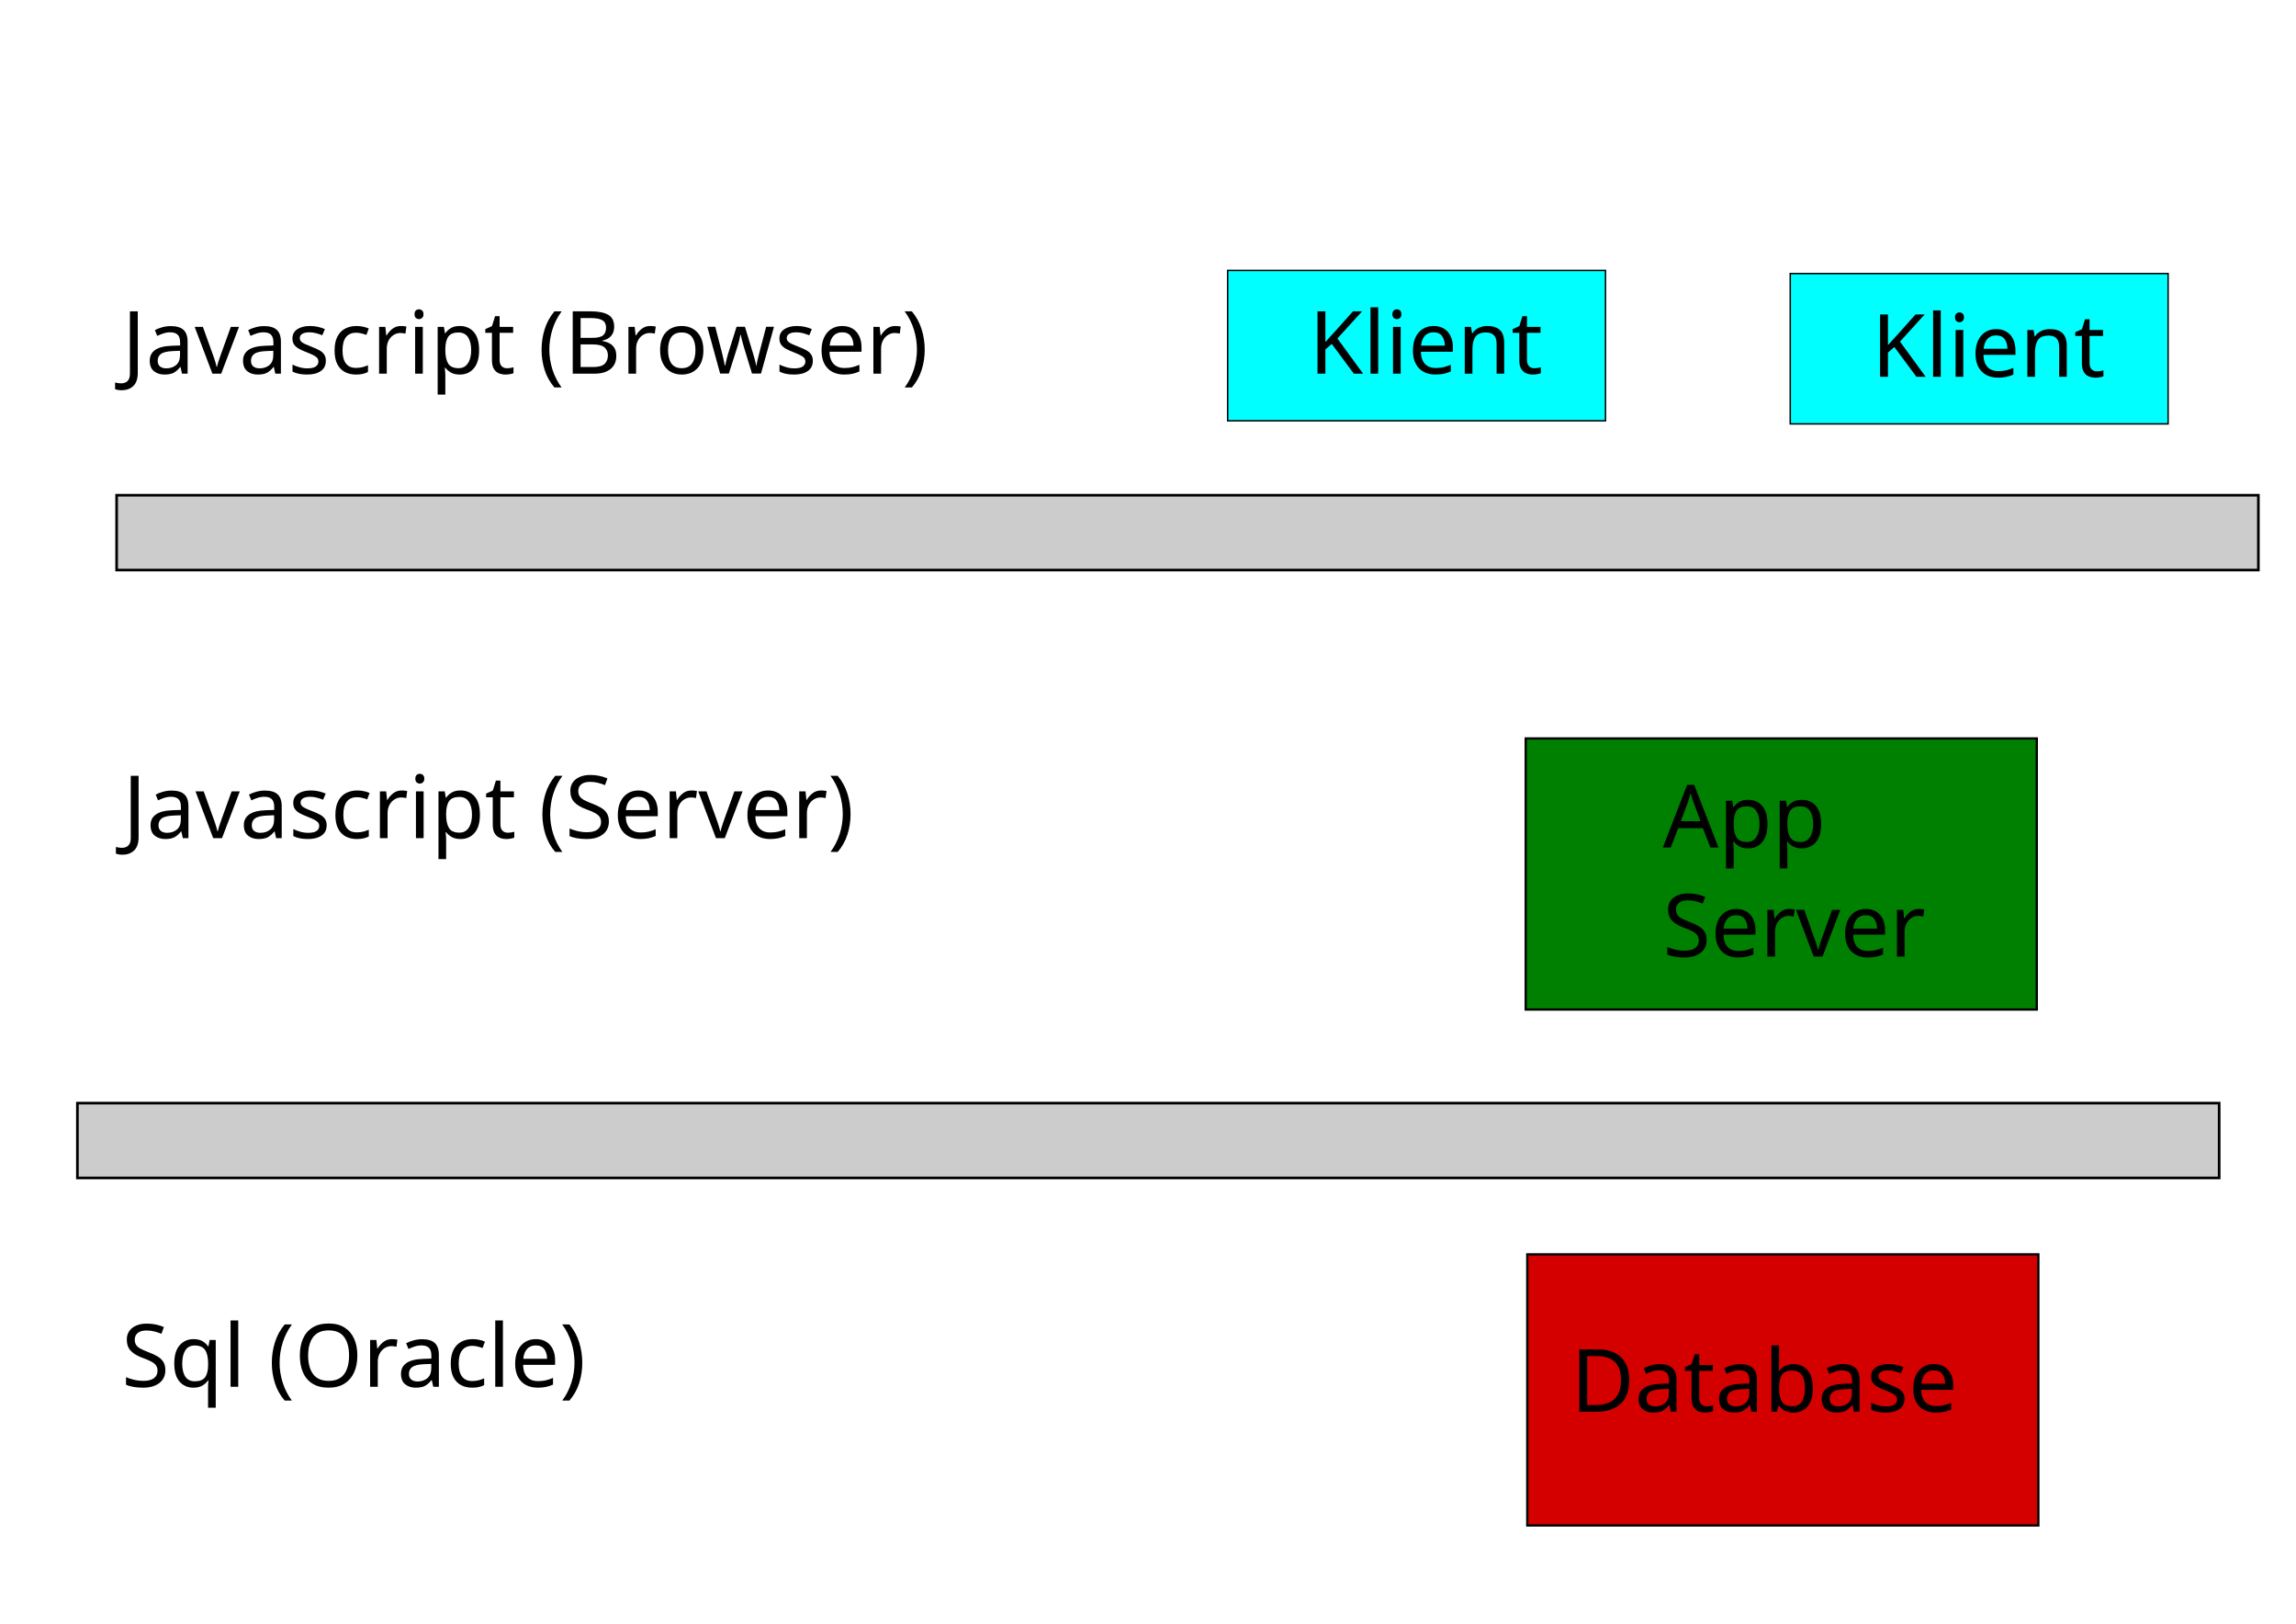
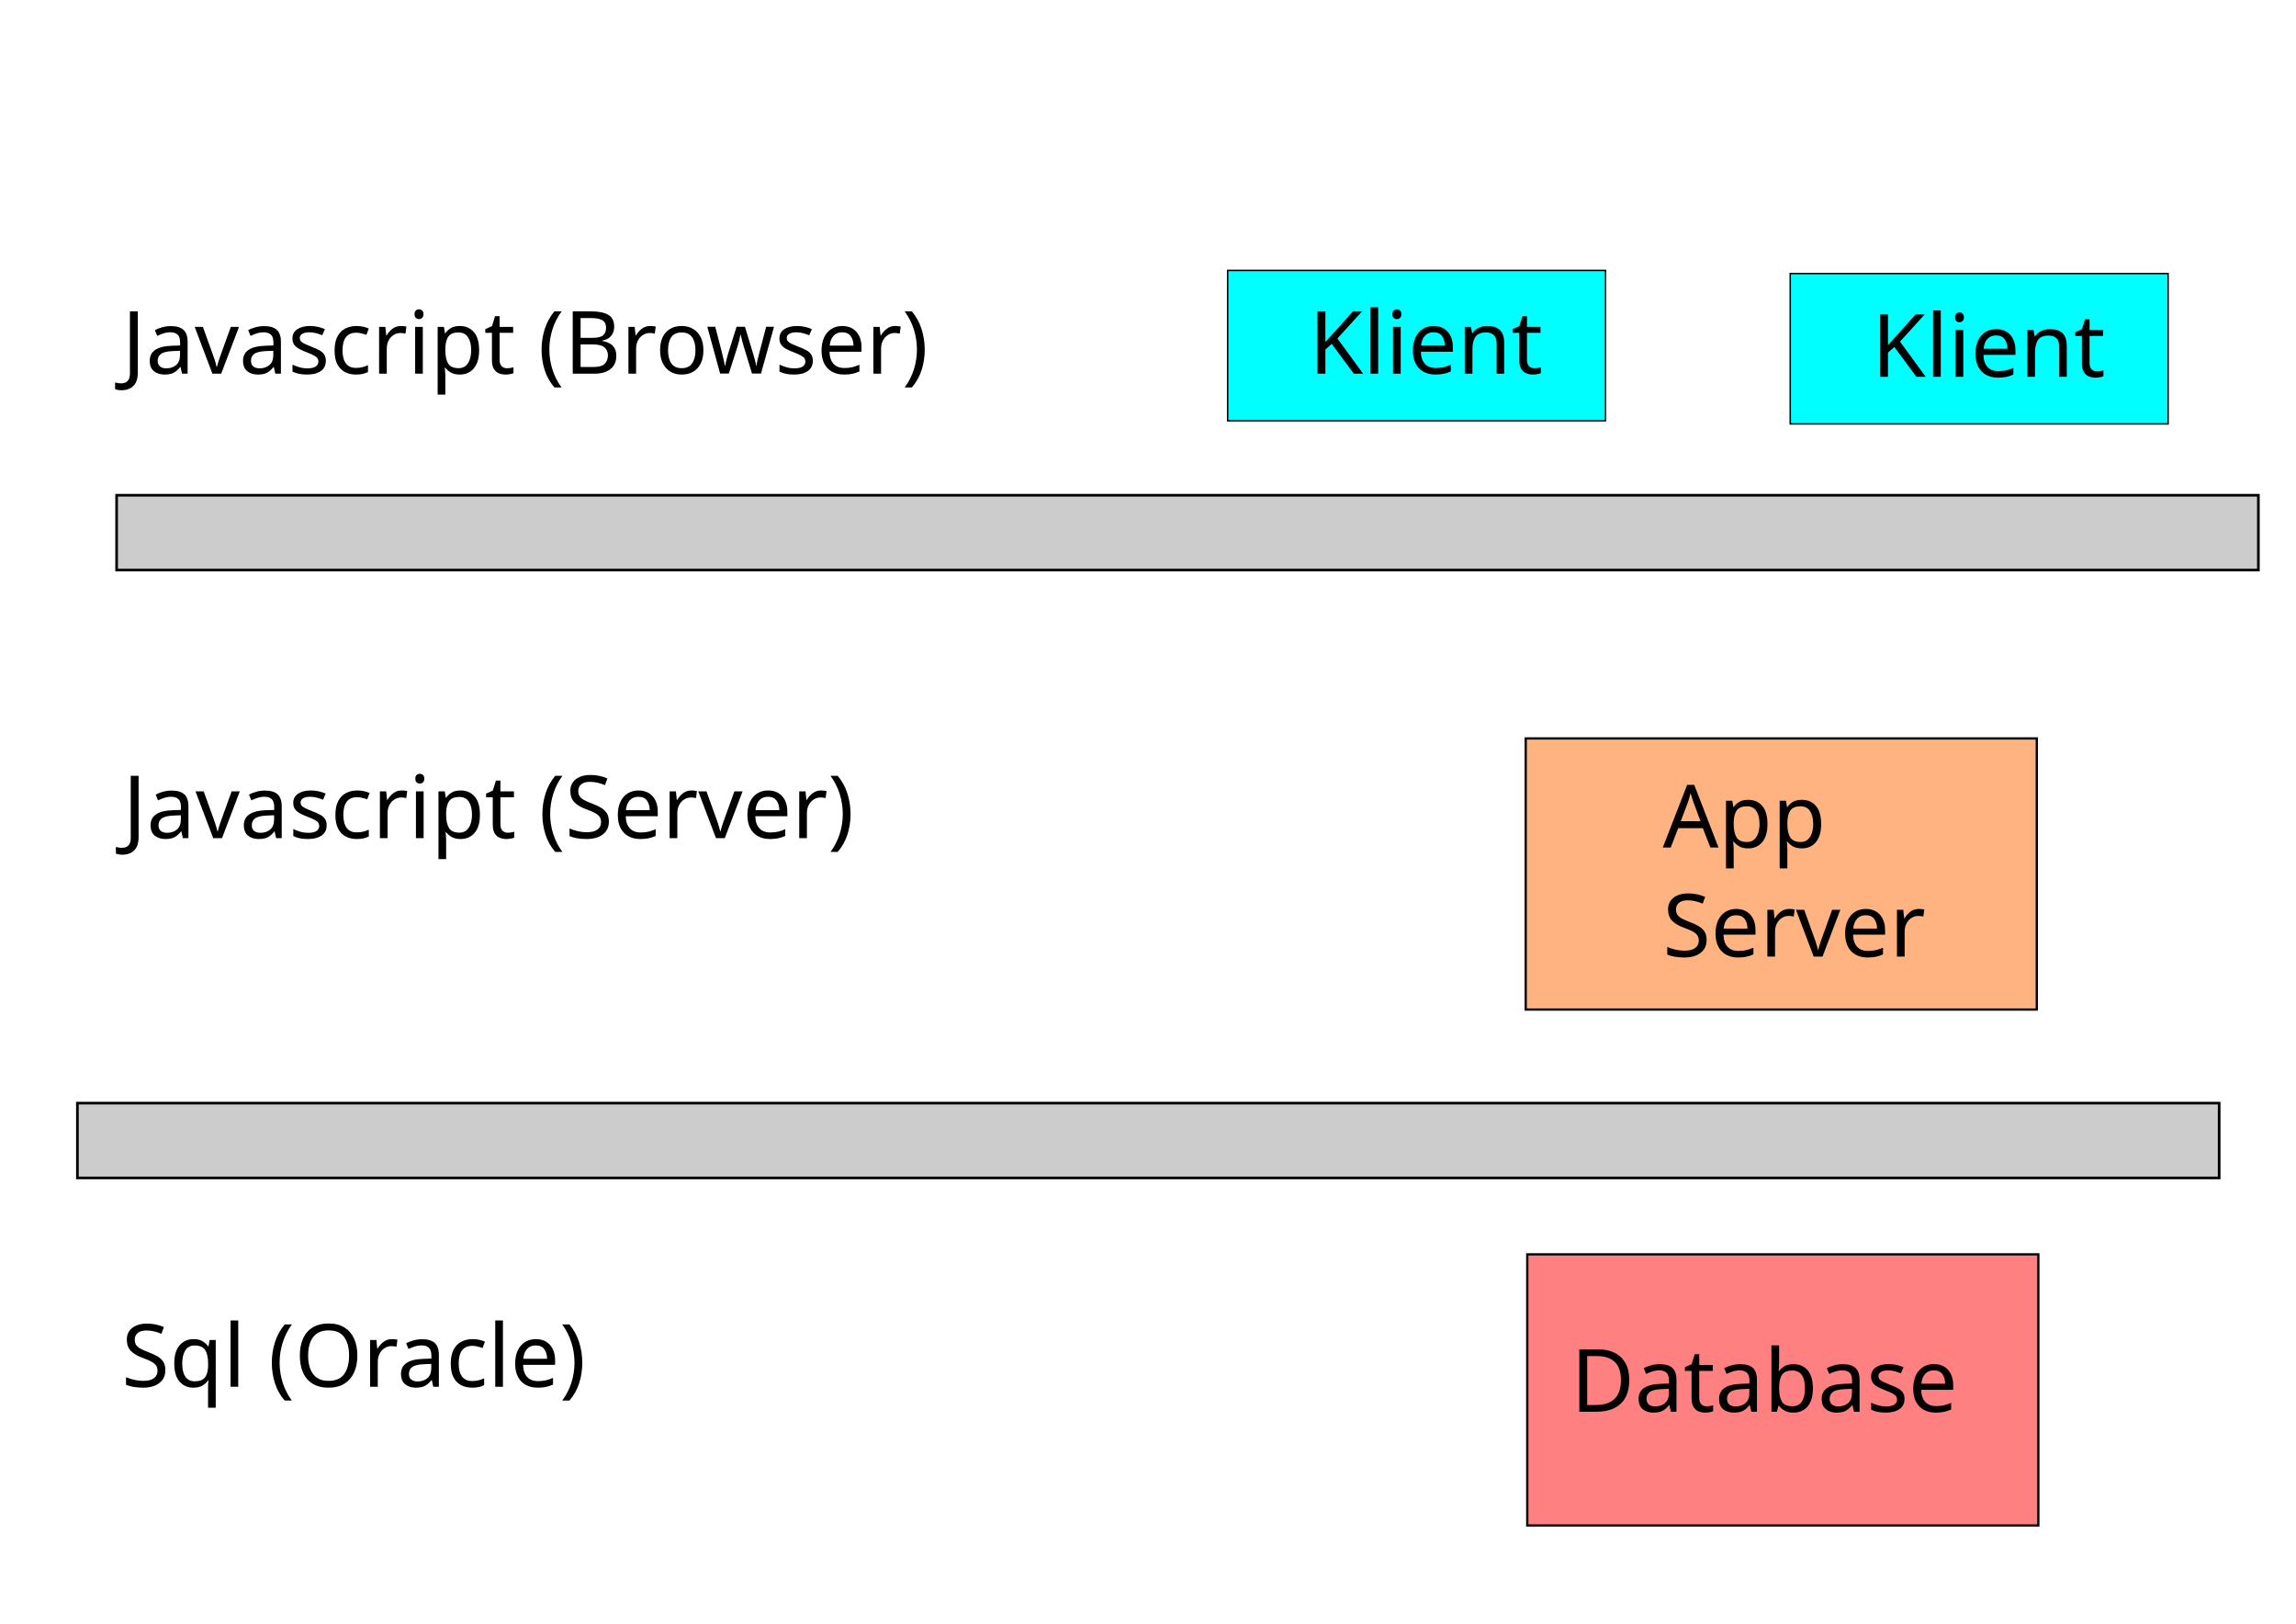
<svg xmlns="http://www.w3.org/2000/svg" width="1052.362" height="744.094" id="svg2" version="1.1">
  <defs id="defs4">
    </defs>
  <g id="layer1" transform="translate(0,-308.2677)">
    <g id="g3017" transform="translate(247.1429,167.1429)">
      <rect y="265.051" x="315.546" height="68.908" width="173.194" id="rect3015" style="fill:#00ffff;fill-rule:evenodd;stroke:#000000;stroke-width:0.664px;stroke-linecap:butt;stroke-linejoin:miter;stroke-opacity:1" />
      <text id="text3011" y="312.362" x="352.857" style="font-size:40px;font-style:normal;font-weight:normal;line-height:125%;letter-spacing:0px;word-spacing:0px;fill:#000000;fill-opacity:1;stroke:none;font-family:Sans" xml:space="preserve">
        <tspan y="312.362" x="352.857" id="tspan3013">Klient</tspan>
      </text>
    </g>
    <g id="g3017-1" transform="translate(505,168.5715)">
      <rect y="265.051" x="315.546" height="68.908" width="173.194" id="rect3015-7" style="fill:#00ffff;fill-rule:evenodd;stroke:#000000;stroke-width:0.664px;stroke-linecap:butt;stroke-linejoin:miter;stroke-opacity:1" />
      <text id="text3011-4" y="312.362" x="352.857" style="font-size:40px;font-style:normal;font-weight:normal;line-height:125%;letter-spacing:0px;word-spacing:0px;fill:#000000;fill-opacity:1;stroke:none;font-family:Sans" xml:space="preserve">
        <tspan y="312.362" x="352.857" id="tspan3013-0">Klient</tspan>
      </text>
    </g>
    <text xml:space="preserve" style="font-size:40px;font-style:normal;font-weight:normal;line-height:125%;letter-spacing:0px;word-spacing:0px;fill:#000000;fill-opacity:1;stroke:none;font-family:Sans" x="55.871" y="479.505" id="text3049">
      <tspan id="tspan3051" x="55.871" y="479.505">Javascript (Browser)</tspan>
    </text>
    <rect style="fill:#cccccc;fill-rule:evenodd;stroke:#000000;stroke-width:1.207px;stroke-linecap:butt;stroke-linejoin:miter;stroke-opacity:1" id="rect3053-9" width="981.664" height="34.286" x="35.479" y="813.791" />
-     <g id="g3195" transform="translate(317.1429,237.1429)">
-       <rect y="409.523" x="382.161" height="124.249" width="234.249" id="rect3015-5" style="fill:#008000;fill-rule:evenodd;stroke:#000000;stroke-width:1.036px;stroke-linecap:butt;stroke-linejoin:miter;stroke-opacity:1" />
-       <text id="text3011-5" y="459.505" x="445" style="font-size:40px;font-style:normal;font-weight:normal;line-height:125%;letter-spacing:0px;word-spacing:0px;fill:#000000;fill-opacity:1;stroke:none;font-family:Sans" xml:space="preserve">
-         <tspan y="459.505" x="445" id="tspan3013-1">App</tspan>
-         <tspan id="tspan3148" y="509.505" x="445">Server</tspan>
-       </text>
-     </g>
-     <g id="g3190" transform="translate(304.2857,97.14286)">
-       <rect y="785.952" x="395.732" height="124.249" width="234.249" id="rect3015-5-7" style="fill:#d40000;fill-rule:evenodd;stroke:#000000;stroke-width:1.036px;stroke-linecap:butt;stroke-linejoin:miter;stroke-opacity:1" />
-       <text id="text3168" y="858.076" x="415.714" style="font-size:40px;font-style:normal;font-weight:normal;line-height:125%;letter-spacing:0px;word-spacing:0px;fill:#000000;fill-opacity:1;stroke:none;font-family:Sans" xml:space="preserve">
-         <tspan y="858.076" x="415.714" id="tspan3170">Database</tspan>
-       </text>
-     </g>
+     <rect style="fill:#ffb380;fill-rule:evenodd;stroke:#000000;stroke-width:1.036px;stroke-linecap:butt;stroke-linejoin:miter;stroke-opacity:1" id="rect3015-5" width="234.249" height="124.249" x="699.304" y="646.666" />
+     <text xml:space="preserve" style="font-size:40px;font-style:normal;font-weight:normal;line-height:125%;letter-spacing:0px;word-spacing:0px;fill:#000000;fill-opacity:1;stroke:none;font-family:Sans" x="762.143" y="696.648" id="text3011-5">
+       <tspan id="tspan3013-1" x="762.143" y="696.648">App</tspan>
+       <tspan x="762.143" y="746.648" id="tspan3148">Server</tspan>
+     </text>
+     <rect style="fill:#ff8080;fill-rule:evenodd;stroke:#000000;stroke-width:1.036px;stroke-linecap:butt;stroke-linejoin:miter;stroke-opacity:1" id="rect3015-5-7" width="234.249" height="124.249" x="700.018" y="883.095" />
+     <text xml:space="preserve" style="font-size:40px;font-style:normal;font-weight:normal;line-height:125%;letter-spacing:0px;word-spacing:0px;fill:#000000;fill-opacity:1;stroke:none;font-family:Sans" x="720" y="955.219" id="text3168">
+       <tspan id="tspan3170" x="720" y="955.219">Database</tspan>
+     </text>
    <text xml:space="preserve" style="font-size:40px;font-style:normal;font-weight:normal;line-height:125%;letter-spacing:0px;word-spacing:0px;fill:#000000;fill-opacity:1;stroke:none;font-family:Sans" x="56.242" y="692.362" id="text3172">
      <tspan x="56.242" y="692.362" id="tspan3176">Javascript (Server)</tspan>
    </text>
    <text xml:space="preserve" style="font-size:40px;font-style:normal;font-weight:normal;line-height:125%;letter-spacing:0px;word-spacing:0px;fill:#000000;fill-opacity:1;stroke:none;font-family:Sans" x="55.714" y="943.791" id="text3180">
      <tspan id="tspan3182" x="55.714" y="943.791">Sql (Oracle)</tspan>
    </text>
    <rect style="fill:#cccccc;fill-rule:evenodd;stroke:#000000;stroke-width:1.207px;stroke-linecap:butt;stroke-linejoin:miter;stroke-opacity:1" id="rect3053-9-1" width="981.664" height="34.286" x="53.454" y="535.219" />
  </g>
</svg>
